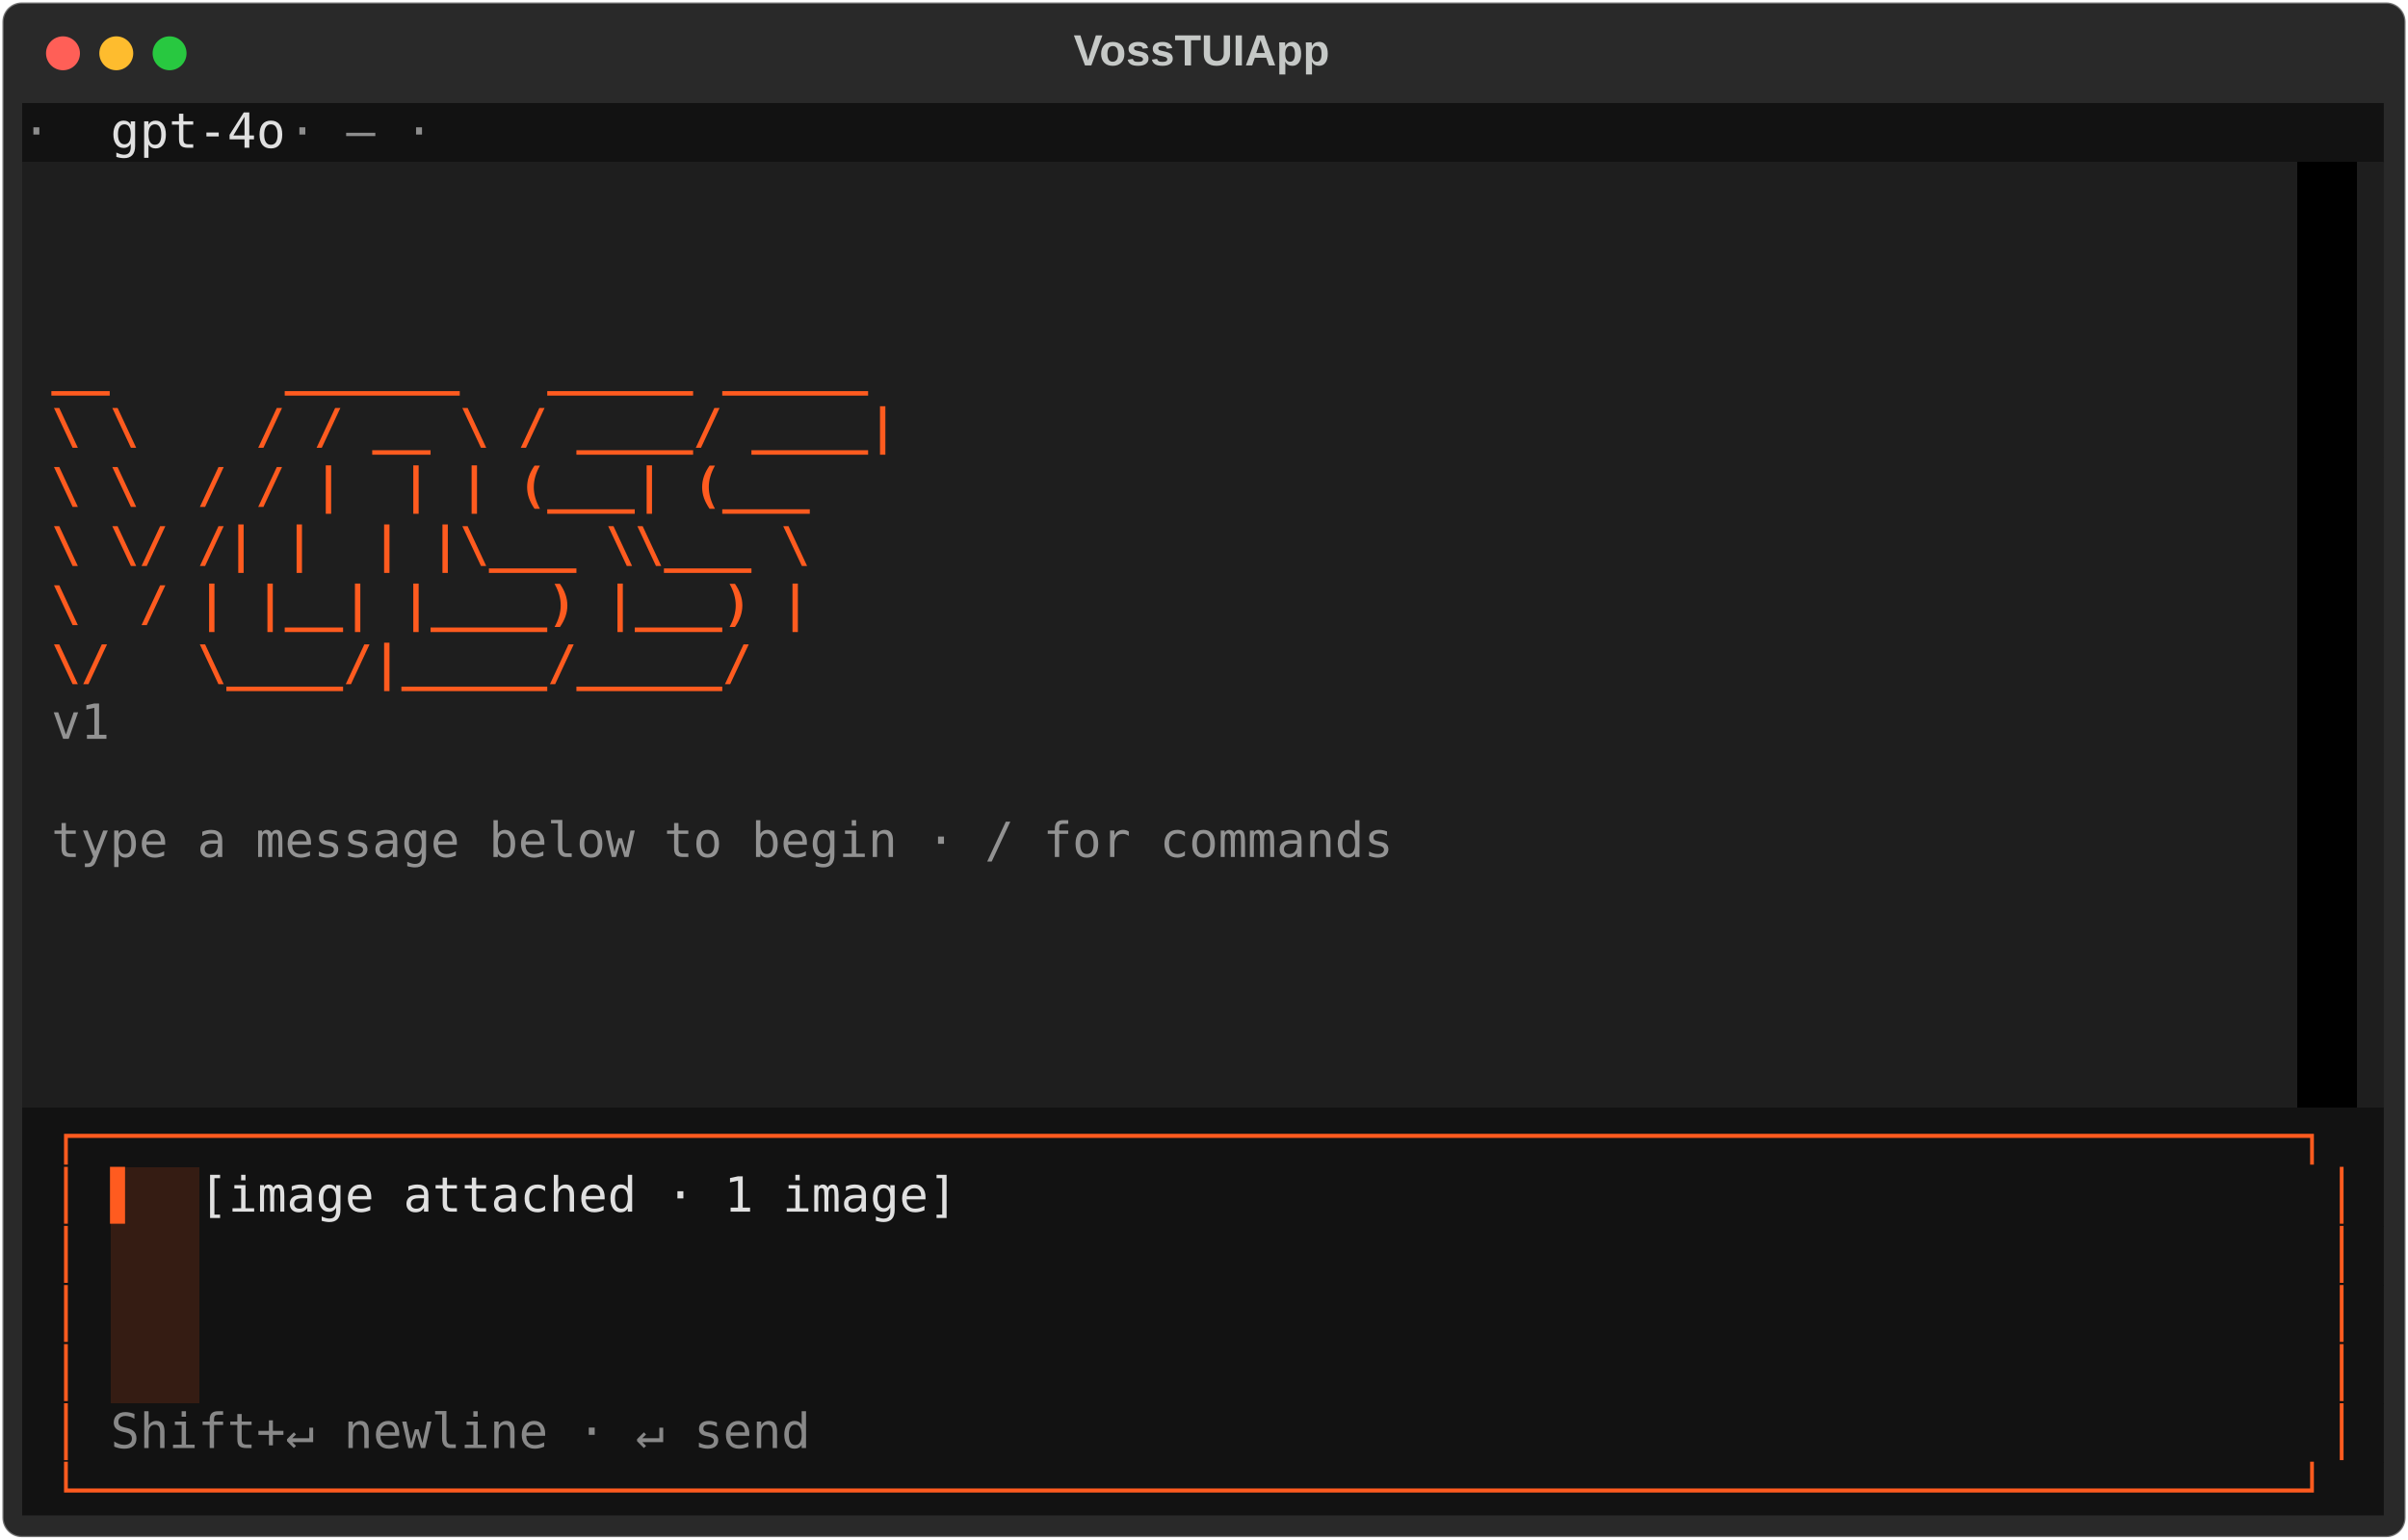
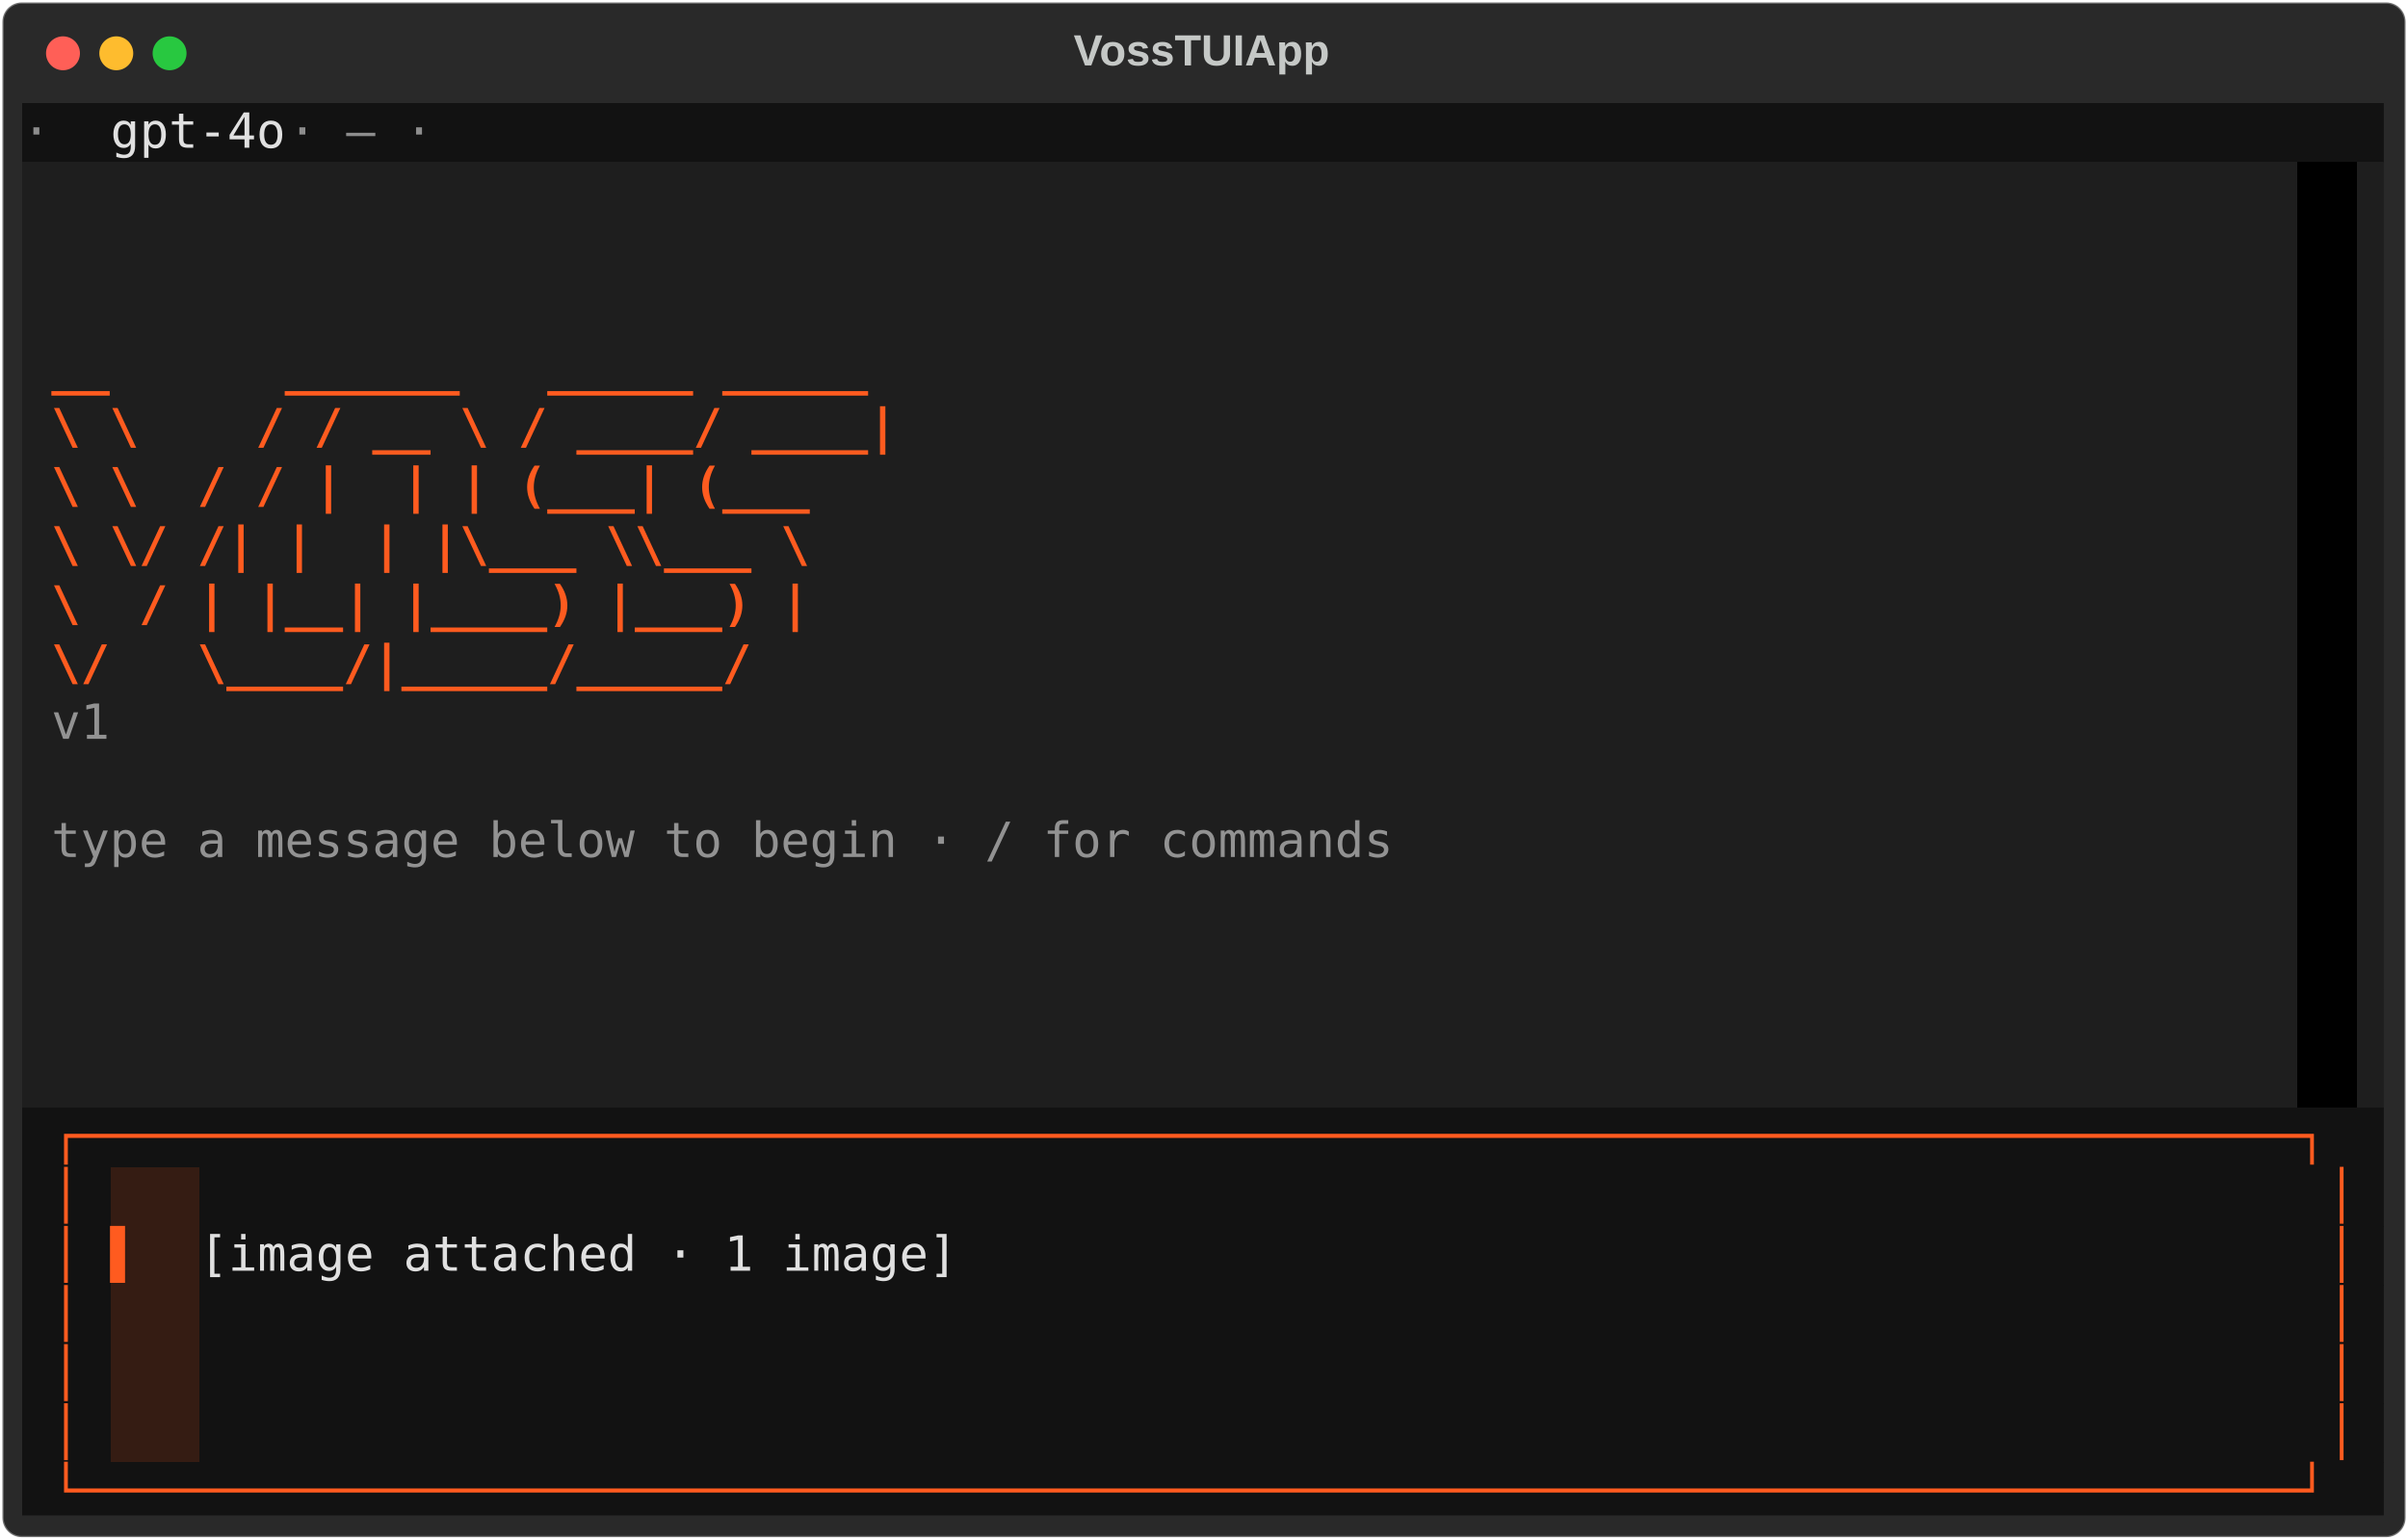
<svg xmlns="http://www.w3.org/2000/svg" class="rich-terminal" viewBox="0 0 994 635.6">
  <style>

    @font-face {
        font-family: "Fira Code";
        src: local("FiraCode-Regular"),
                url("https://cdnjs.cloudflare.com/ajax/libs/firacode/6.2.0/woff2/FiraCode-Regular.woff2") format("woff2"),
                url("https://cdnjs.cloudflare.com/ajax/libs/firacode/6.2.0/woff/FiraCode-Regular.woff") format("woff");
        font-style: normal;
        font-weight: 400;
    }
    @font-face {
        font-family: "Fira Code";
        src: local("FiraCode-Bold"),
                url("https://cdnjs.cloudflare.com/ajax/libs/firacode/6.2.0/woff2/FiraCode-Bold.woff2") format("woff2"),
                url("https://cdnjs.cloudflare.com/ajax/libs/firacode/6.2.0/woff/FiraCode-Bold.woff") format("woff");
        font-style: bold;
        font-weight: 700;
    }

    .terminal-matrix {
        font-family: Fira Code, monospace;
        font-size: 20px;
        line-height: 24.4px;
        font-variant-east-asian: full-width;
    }

    .terminal-title {
        font-size: 18px;
        font-weight: bold;
        font-family: arial;
    }

    .terminal-r1 { fill: #8d8d8d }
.terminal-r2 { fill: #e0e0e0 }
.terminal-r3 { fill: #c5c8c6 }
.terminal-r4 { fill: #ff5b1f;font-weight: bold }
.terminal-r5 { fill: #929292 }
.terminal-r6 { fill: #ff5b1f }
- .terminal-r7 { fill: #888888 }
    </style>
  <defs>
    <clipPath id="terminal-clip-terminal">
      <rect x="0" y="0" width="975.0" height="584.6" />
    </clipPath>
    <clipPath id="terminal-line-0">
      <rect x="0" y="1.5" width="976" height="24.65" />
    </clipPath>
    <clipPath id="terminal-line-1">
      <rect x="0" y="25.9" width="976" height="24.65" />
    </clipPath>
    <clipPath id="terminal-line-2">
      <rect x="0" y="50.3" width="976" height="24.65" />
    </clipPath>
    <clipPath id="terminal-line-3">
      <rect x="0" y="74.7" width="976" height="24.65" />
    </clipPath>
    <clipPath id="terminal-line-4">
      <rect x="0" y="99.1" width="976" height="24.65" />
    </clipPath>
    <clipPath id="terminal-line-5">
      <rect x="0" y="123.5" width="976" height="24.65" />
    </clipPath>
    <clipPath id="terminal-line-6">
      <rect x="0" y="147.9" width="976" height="24.65" />
    </clipPath>
    <clipPath id="terminal-line-7">
      <rect x="0" y="172.3" width="976" height="24.65" />
    </clipPath>
    <clipPath id="terminal-line-8">
      <rect x="0" y="196.7" width="976" height="24.65" />
    </clipPath>
    <clipPath id="terminal-line-9">
      <rect x="0" y="221.1" width="976" height="24.65" />
    </clipPath>
    <clipPath id="terminal-line-10">
      <rect x="0" y="245.5" width="976" height="24.65" />
    </clipPath>
    <clipPath id="terminal-line-11">
      <rect x="0" y="269.9" width="976" height="24.65" />
    </clipPath>
    <clipPath id="terminal-line-12">
      <rect x="0" y="294.3" width="976" height="24.65" />
    </clipPath>
    <clipPath id="terminal-line-13">
      <rect x="0" y="318.7" width="976" height="24.65" />
    </clipPath>
    <clipPath id="terminal-line-14">
      <rect x="0" y="343.1" width="976" height="24.65" />
    </clipPath>
    <clipPath id="terminal-line-15">
      <rect x="0" y="367.5" width="976" height="24.65" />
    </clipPath>
    <clipPath id="terminal-line-16">
      <rect x="0" y="391.9" width="976" height="24.65" />
    </clipPath>
    <clipPath id="terminal-line-17">
      <rect x="0" y="416.3" width="976" height="24.65" />
    </clipPath>
    <clipPath id="terminal-line-18">
      <rect x="0" y="440.7" width="976" height="24.65" />
    </clipPath>
    <clipPath id="terminal-line-19">
      <rect x="0" y="465.1" width="976" height="24.65" />
    </clipPath>
    <clipPath id="terminal-line-20">
      <rect x="0" y="489.5" width="976" height="24.65" />
    </clipPath>
    <clipPath id="terminal-line-21">
      <rect x="0" y="513.9" width="976" height="24.65" />
    </clipPath>
    <clipPath id="terminal-line-22">
      <rect x="0" y="538.3" width="976" height="24.65" />
    </clipPath>
  </defs>
  <rect fill="#292929" stroke="rgba(255,255,255,0.35)" stroke-width="1" x="1" y="1" width="992" height="633.6" rx="8" />
  <text class="terminal-title" fill="#c5c8c6" text-anchor="middle" x="496" y="27">VossTUIApp</text>
  <g transform="translate(26,22)">
    <circle cx="0" cy="0" r="7" fill="#ff5f57" />
    <circle cx="22" cy="0" r="7" fill="#febc2e" />
    <circle cx="44" cy="0" r="7" fill="#28c840" />
  </g>
  <g transform="translate(9, 41)" clip-path="url(#terminal-clip-terminal)">
    <rect fill="#121212" x="0" y="1.5" width="36.6" height="24.65" shape-rendering="crispEdges" />
    <rect fill="#121212" x="36.6" y="1.5" width="73.2" height="24.65" shape-rendering="crispEdges" />
    <rect fill="#121212" x="109.8" y="1.5" width="85.4" height="24.65" shape-rendering="crispEdges" />
    <rect fill="#121212" x="195.2" y="1.5" width="780.8" height="24.65" shape-rendering="crispEdges" />
    <rect fill="#1e1e1e" x="0" y="25.9" width="12.2" height="24.65" shape-rendering="crispEdges" />
    <rect fill="#1e1e1e" x="12.2" y="25.9" width="927.2" height="24.65" shape-rendering="crispEdges" />
    <rect fill="#000000" x="939.4" y="25.9" width="24.4" height="24.65" shape-rendering="crispEdges" />
    <rect fill="#1e1e1e" x="963.8" y="25.9" width="12.2" height="24.65" shape-rendering="crispEdges" />
    <rect fill="#1e1e1e" x="0" y="50.3" width="12.2" height="24.65" shape-rendering="crispEdges" />
    <rect fill="#1e1e1e" x="12.2" y="50.3" width="927.2" height="24.65" shape-rendering="crispEdges" />
    <rect fill="#000000" x="939.4" y="50.3" width="24.4" height="24.65" shape-rendering="crispEdges" />
    <rect fill="#1e1e1e" x="963.8" y="50.3" width="12.2" height="24.65" shape-rendering="crispEdges" />
    <rect fill="#1e1e1e" x="0" y="74.7" width="12.2" height="24.65" shape-rendering="crispEdges" />
    <rect fill="#1e1e1e" x="12.2" y="74.7" width="927.2" height="24.65" shape-rendering="crispEdges" />
    <rect fill="#000000" x="939.4" y="74.7" width="24.4" height="24.65" shape-rendering="crispEdges" />
    <rect fill="#1e1e1e" x="963.8" y="74.7" width="12.2" height="24.65" shape-rendering="crispEdges" />
    <rect fill="#1e1e1e" x="0" y="99.1" width="12.2" height="24.65" shape-rendering="crispEdges" />
    <rect fill="#1e1e1e" x="12.2" y="99.1" width="658.8" height="24.65" shape-rendering="crispEdges" />
    <rect fill="#1e1e1e" x="671" y="99.1" width="268.4" height="24.65" shape-rendering="crispEdges" />
    <rect fill="#000000" x="939.4" y="99.1" width="24.4" height="24.65" shape-rendering="crispEdges" />
    <rect fill="#1e1e1e" x="963.8" y="99.1" width="12.2" height="24.65" shape-rendering="crispEdges" />
    <rect fill="#1e1e1e" x="0" y="123.5" width="12.2" height="24.65" shape-rendering="crispEdges" />
    <rect fill="#1e1e1e" x="12.2" y="123.5" width="658.8" height="24.65" shape-rendering="crispEdges" />
    <rect fill="#1e1e1e" x="671" y="123.5" width="268.4" height="24.65" shape-rendering="crispEdges" />
    <rect fill="#000000" x="939.4" y="123.5" width="24.4" height="24.65" shape-rendering="crispEdges" />
    <rect fill="#1e1e1e" x="963.8" y="123.5" width="12.2" height="24.65" shape-rendering="crispEdges" />
    <rect fill="#1e1e1e" x="0" y="147.9" width="12.2" height="24.65" shape-rendering="crispEdges" />
    <rect fill="#1e1e1e" x="12.2" y="147.9" width="646.6" height="24.65" shape-rendering="crispEdges" />
    <rect fill="#1e1e1e" x="658.8" y="147.9" width="280.6" height="24.65" shape-rendering="crispEdges" />
    <rect fill="#000000" x="939.4" y="147.9" width="24.4" height="24.65" shape-rendering="crispEdges" />
    <rect fill="#1e1e1e" x="963.8" y="147.9" width="12.2" height="24.65" shape-rendering="crispEdges" />
    <rect fill="#1e1e1e" x="0" y="172.3" width="12.2" height="24.65" shape-rendering="crispEdges" />
    <rect fill="#1e1e1e" x="12.2" y="172.3" width="658.8" height="24.65" shape-rendering="crispEdges" />
    <rect fill="#1e1e1e" x="671" y="172.3" width="268.4" height="24.65" shape-rendering="crispEdges" />
    <rect fill="#000000" x="939.4" y="172.3" width="24.4" height="24.65" shape-rendering="crispEdges" />
    <rect fill="#1e1e1e" x="963.8" y="172.3" width="12.2" height="24.65" shape-rendering="crispEdges" />
    <rect fill="#1e1e1e" x="0" y="196.7" width="12.2" height="24.65" shape-rendering="crispEdges" />
    <rect fill="#1e1e1e" x="12.2" y="196.7" width="658.8" height="24.65" shape-rendering="crispEdges" />
    <rect fill="#1e1e1e" x="671" y="196.7" width="268.4" height="24.65" shape-rendering="crispEdges" />
    <rect fill="#000000" x="939.4" y="196.7" width="24.4" height="24.65" shape-rendering="crispEdges" />
    <rect fill="#1e1e1e" x="963.8" y="196.7" width="12.2" height="24.65" shape-rendering="crispEdges" />
    <rect fill="#1e1e1e" x="0" y="221.1" width="12.2" height="24.65" shape-rendering="crispEdges" />
    <rect fill="#1e1e1e" x="12.2" y="221.1" width="658.8" height="24.65" shape-rendering="crispEdges" />
    <rect fill="#1e1e1e" x="671" y="221.1" width="268.4" height="24.65" shape-rendering="crispEdges" />
    <rect fill="#000000" x="939.4" y="221.1" width="24.4" height="24.65" shape-rendering="crispEdges" />
    <rect fill="#1e1e1e" x="963.8" y="221.1" width="12.2" height="24.65" shape-rendering="crispEdges" />
    <rect fill="#1e1e1e" x="0" y="245.5" width="12.2" height="24.65" shape-rendering="crispEdges" />
    <rect fill="#1e1e1e" x="12.2" y="245.5" width="500.2" height="24.65" shape-rendering="crispEdges" />
    <rect fill="#1e1e1e" x="512.4" y="245.5" width="427" height="24.65" shape-rendering="crispEdges" />
    <rect fill="#000000" x="939.4" y="245.5" width="24.4" height="24.65" shape-rendering="crispEdges" />
    <rect fill="#1e1e1e" x="963.8" y="245.5" width="12.2" height="24.65" shape-rendering="crispEdges" />
    <rect fill="#1e1e1e" x="0" y="269.9" width="12.2" height="24.65" shape-rendering="crispEdges" />
    <rect fill="#1e1e1e" x="12.2" y="269.9" width="927.2" height="24.65" shape-rendering="crispEdges" />
    <rect fill="#000000" x="939.4" y="269.9" width="24.4" height="24.65" shape-rendering="crispEdges" />
    <rect fill="#1e1e1e" x="963.8" y="269.9" width="12.2" height="24.65" shape-rendering="crispEdges" />
    <rect fill="#1e1e1e" x="0" y="294.3" width="12.2" height="24.65" shape-rendering="crispEdges" />
    <rect fill="#1e1e1e" x="12.2" y="294.3" width="768.6" height="24.65" shape-rendering="crispEdges" />
    <rect fill="#1e1e1e" x="780.8" y="294.3" width="158.6" height="24.65" shape-rendering="crispEdges" />
    <rect fill="#000000" x="939.4" y="294.3" width="24.4" height="24.65" shape-rendering="crispEdges" />
    <rect fill="#1e1e1e" x="963.8" y="294.3" width="12.2" height="24.65" shape-rendering="crispEdges" />
    <rect fill="#1e1e1e" x="0" y="318.7" width="12.2" height="24.65" shape-rendering="crispEdges" />
    <rect fill="#1e1e1e" x="12.2" y="318.7" width="927.2" height="24.65" shape-rendering="crispEdges" />
    <rect fill="#000000" x="939.4" y="318.7" width="24.4" height="24.65" shape-rendering="crispEdges" />
    <rect fill="#1e1e1e" x="963.8" y="318.7" width="12.2" height="24.65" shape-rendering="crispEdges" />
    <rect fill="#1e1e1e" x="0" y="343.1" width="12.2" height="24.65" shape-rendering="crispEdges" />
    <rect fill="#1e1e1e" x="12.2" y="343.1" width="927.2" height="24.65" shape-rendering="crispEdges" />
    <rect fill="#000000" x="939.4" y="343.1" width="24.4" height="24.65" shape-rendering="crispEdges" />
    <rect fill="#1e1e1e" x="963.8" y="343.1" width="12.2" height="24.65" shape-rendering="crispEdges" />
    <rect fill="#1e1e1e" x="0" y="367.5" width="12.2" height="24.65" shape-rendering="crispEdges" />
    <rect fill="#1e1e1e" x="12.2" y="367.5" width="927.2" height="24.65" shape-rendering="crispEdges" />
    <rect fill="#000000" x="939.4" y="367.5" width="24.4" height="24.65" shape-rendering="crispEdges" />
    <rect fill="#1e1e1e" x="963.8" y="367.5" width="12.2" height="24.65" shape-rendering="crispEdges" />
    <rect fill="#1e1e1e" x="0" y="391.9" width="12.2" height="24.65" shape-rendering="crispEdges" />
    <rect fill="#1e1e1e" x="12.2" y="391.9" width="927.2" height="24.65" shape-rendering="crispEdges" />
    <rect fill="#000000" x="939.4" y="391.9" width="24.4" height="24.65" shape-rendering="crispEdges" />
    <rect fill="#1e1e1e" x="963.8" y="391.9" width="12.2" height="24.65" shape-rendering="crispEdges" />
    <rect fill="#121212" x="0" y="416.3" width="12.2" height="24.65" shape-rendering="crispEdges" />
    <rect fill="#121212" x="12.2" y="416.3" width="951.6" height="24.65" shape-rendering="crispEdges" />
    <rect fill="#121212" x="963.8" y="416.3" width="12.2" height="24.65" shape-rendering="crispEdges" />
    <rect fill="#121212" x="0" y="440.7" width="12.2" height="24.65" shape-rendering="crispEdges" />
    <rect fill="#121212" x="12.2" y="440.7" width="12.2" height="24.65" shape-rendering="crispEdges" />
    <rect fill="#121212" x="24.4" y="440.7" width="12.2" height="24.65" shape-rendering="crispEdges" />
    <rect fill="#351c13" x="36.6" y="440.7" width="36.6" height="24.65" shape-rendering="crispEdges" />
-     <rect fill="#121212" x="73.2" y="440.7" width="854" height="24.65" shape-rendering="crispEdges" />
-     <rect fill="#121212" x="927.2" y="440.7" width="24.4" height="24.65" shape-rendering="crispEdges" />
+     <rect fill="#121212" x="73.2" y="440.7" width="878.4" height="24.65" shape-rendering="crispEdges" />
    <rect fill="#121212" x="951.6" y="440.7" width="12.2" height="24.65" shape-rendering="crispEdges" />
    <rect fill="#121212" x="963.8" y="440.7" width="12.2" height="24.65" shape-rendering="crispEdges" />
    <rect fill="#121212" x="0" y="465.1" width="12.2" height="24.65" shape-rendering="crispEdges" />
    <rect fill="#121212" x="12.2" y="465.1" width="12.2" height="24.65" shape-rendering="crispEdges" />
    <rect fill="#121212" x="24.4" y="465.1" width="12.2" height="24.65" shape-rendering="crispEdges" />
    <rect fill="#351c13" x="36.6" y="465.1" width="36.6" height="24.65" shape-rendering="crispEdges" />
-     <rect fill="#121212" x="73.2" y="465.1" width="878.4" height="24.65" shape-rendering="crispEdges" />
+     <rect fill="#121212" x="73.2" y="465.1" width="854" height="24.65" shape-rendering="crispEdges" />
+     <rect fill="#121212" x="927.2" y="465.1" width="24.4" height="24.65" shape-rendering="crispEdges" />
    <rect fill="#121212" x="951.6" y="465.1" width="12.2" height="24.65" shape-rendering="crispEdges" />
    <rect fill="#121212" x="963.8" y="465.1" width="12.2" height="24.65" shape-rendering="crispEdges" />
    <rect fill="#121212" x="0" y="489.5" width="12.2" height="24.65" shape-rendering="crispEdges" />
    <rect fill="#121212" x="12.2" y="489.5" width="12.2" height="24.65" shape-rendering="crispEdges" />
    <rect fill="#121212" x="24.4" y="489.5" width="12.2" height="24.65" shape-rendering="crispEdges" />
    <rect fill="#351c13" x="36.6" y="489.5" width="36.6" height="24.65" shape-rendering="crispEdges" />
    <rect fill="#121212" x="73.2" y="489.5" width="878.4" height="24.65" shape-rendering="crispEdges" />
    <rect fill="#121212" x="951.6" y="489.5" width="12.2" height="24.65" shape-rendering="crispEdges" />
    <rect fill="#121212" x="963.8" y="489.5" width="12.2" height="24.65" shape-rendering="crispEdges" />
    <rect fill="#121212" x="0" y="513.9" width="12.2" height="24.65" shape-rendering="crispEdges" />
    <rect fill="#121212" x="12.2" y="513.9" width="12.2" height="24.65" shape-rendering="crispEdges" />
    <rect fill="#121212" x="24.4" y="513.9" width="12.2" height="24.65" shape-rendering="crispEdges" />
    <rect fill="#351c13" x="36.6" y="513.9" width="36.6" height="24.65" shape-rendering="crispEdges" />
    <rect fill="#121212" x="73.2" y="513.9" width="878.4" height="24.65" shape-rendering="crispEdges" />
    <rect fill="#121212" x="951.6" y="513.9" width="12.2" height="24.65" shape-rendering="crispEdges" />
    <rect fill="#121212" x="963.8" y="513.9" width="12.2" height="24.65" shape-rendering="crispEdges" />
    <rect fill="#121212" x="0" y="538.3" width="12.2" height="24.65" shape-rendering="crispEdges" />
    <rect fill="#121212" x="12.2" y="538.3" width="12.2" height="24.65" shape-rendering="crispEdges" />
    <rect fill="#121212" x="24.4" y="538.3" width="12.2" height="24.65" shape-rendering="crispEdges" />
-     <rect fill="#121212" x="36.6" y="538.3" width="902.8" height="24.65" shape-rendering="crispEdges" />
-     <rect fill="#121212" x="939.4" y="538.3" width="12.2" height="24.65" shape-rendering="crispEdges" />
+     <rect fill="#351c13" x="36.6" y="538.3" width="36.6" height="24.65" shape-rendering="crispEdges" />
+     <rect fill="#121212" x="73.2" y="538.3" width="878.4" height="24.65" shape-rendering="crispEdges" />
    <rect fill="#121212" x="951.6" y="538.3" width="12.2" height="24.65" shape-rendering="crispEdges" />
    <rect fill="#121212" x="963.8" y="538.3" width="12.2" height="24.65" shape-rendering="crispEdges" />
    <rect fill="#121212" x="0" y="562.7" width="12.2" height="24.65" shape-rendering="crispEdges" />
    <rect fill="#121212" x="12.2" y="562.7" width="951.6" height="24.65" shape-rendering="crispEdges" />
    <rect fill="#121212" x="963.8" y="562.7" width="12.2" height="24.65" shape-rendering="crispEdges" />
    <g class="terminal-matrix">
      <text class="terminal-r1" x="0" y="20" textLength="36.6" clip-path="url(#terminal-line-0)"> · </text>
      <text class="terminal-r2" x="36.6" y="20" textLength="73.2" clip-path="url(#terminal-line-0)">gpt-4o</text>
      <text class="terminal-r1" x="109.8" y="20" textLength="85.4" clip-path="url(#terminal-line-0)"> · — · </text>
      <text class="terminal-r3" x="976" y="20" textLength="12.2" clip-path="url(#terminal-line-0)">
</text>
      <text class="terminal-r3" x="976" y="44.4" textLength="12.2" clip-path="url(#terminal-line-1)">
</text>
      <text class="terminal-r3" x="976" y="68.8" textLength="12.2" clip-path="url(#terminal-line-2)">
</text>
      <text class="terminal-r3" x="976" y="93.2" textLength="12.2" clip-path="url(#terminal-line-3)">
</text>
      <text class="terminal-r4" x="12.2" y="117.6" textLength="658.8" clip-path="url(#terminal-line-4)">                          __      ______   _____ _____</text>
      <text class="terminal-r3" x="976" y="117.6" textLength="12.2" clip-path="url(#terminal-line-4)">
</text>
      <text class="terminal-r4" x="12.2" y="142" textLength="658.8" clip-path="url(#terminal-line-5)">                         \ \    / / __ \ / ____/ ____|</text>
      <text class="terminal-r3" x="976" y="142" textLength="12.2" clip-path="url(#terminal-line-5)">
</text>
      <text class="terminal-r4" x="12.2" y="166.4" textLength="646.6" clip-path="url(#terminal-line-6)">                           \ \  / / |  | | (___| (___</text>
      <text class="terminal-r3" x="976" y="166.4" textLength="12.2" clip-path="url(#terminal-line-6)">
</text>
      <text class="terminal-r4" x="12.2" y="190.8" textLength="658.8" clip-path="url(#terminal-line-7)">                            \ \/ /| |  | |\___ \\___ \</text>
      <text class="terminal-r3" x="976" y="190.8" textLength="12.2" clip-path="url(#terminal-line-7)">
</text>
      <text class="terminal-r4" x="12.2" y="215.2" textLength="658.8" clip-path="url(#terminal-line-8)">                            \  / | |__| |____) |___) |</text>
      <text class="terminal-r3" x="976" y="215.2" textLength="12.2" clip-path="url(#terminal-line-8)">
</text>
      <text class="terminal-r4" x="12.2" y="239.6" textLength="658.8" clip-path="url(#terminal-line-9)">                              \/   \____/|_____/_____/</text>
      <text class="terminal-r3" x="976" y="239.6" textLength="12.2" clip-path="url(#terminal-line-9)">
</text>
      <text class="terminal-r5" x="12.2" y="264" textLength="500.2" clip-path="url(#terminal-line-10)">                                       v1</text>
      <text class="terminal-r3" x="976" y="264" textLength="12.2" clip-path="url(#terminal-line-10)">
</text>
      <text class="terminal-r3" x="976" y="288.4" textLength="12.2" clip-path="url(#terminal-line-11)">
</text>
      <text class="terminal-r5" x="12.2" y="312.8" textLength="768.6" clip-path="url(#terminal-line-12)">                 type a message below to begin · / for commands</text>
      <text class="terminal-r3" x="976" y="312.8" textLength="12.2" clip-path="url(#terminal-line-12)">
</text>
      <text class="terminal-r3" x="976" y="337.2" textLength="12.2" clip-path="url(#terminal-line-13)">
</text>
      <text class="terminal-r3" x="976" y="361.6" textLength="12.2" clip-path="url(#terminal-line-14)">
</text>
      <text class="terminal-r3" x="976" y="386" textLength="12.2" clip-path="url(#terminal-line-15)">
</text>
      <text class="terminal-r3" x="976" y="410.4" textLength="12.2" clip-path="url(#terminal-line-16)">
</text>
      <text class="terminal-r6" x="12.2" y="434.8" textLength="951.6" clip-path="url(#terminal-line-17)">┌────────────────────────────────────────────────────────────────────────────┐</text>
      <text class="terminal-r3" x="976" y="434.8" textLength="12.2" clip-path="url(#terminal-line-17)">
</text>
      <text class="terminal-r6" x="12.2" y="459.2" textLength="12.2" clip-path="url(#terminal-line-18)">│</text>
-       <text class="terminal-r4" x="36.6" y="459.2" textLength="36.6" clip-path="url(#terminal-line-18)">▌  </text>
-       <text class="terminal-r2" x="73.2" y="459.2" textLength="854" clip-path="url(#terminal-line-18)">[image attached · 1 image]                                            </text>
      <text class="terminal-r6" x="951.6" y="459.2" textLength="12.2" clip-path="url(#terminal-line-18)">│</text>
      <text class="terminal-r3" x="976" y="459.2" textLength="12.2" clip-path="url(#terminal-line-18)">
</text>
      <text class="terminal-r6" x="12.2" y="483.6" textLength="12.2" clip-path="url(#terminal-line-19)">│</text>
+       <text class="terminal-r4" x="36.6" y="483.6" textLength="36.6" clip-path="url(#terminal-line-19)">▌  </text>
+       <text class="terminal-r2" x="73.2" y="483.6" textLength="854" clip-path="url(#terminal-line-19)">[image attached · 1 image]                                            </text>
      <text class="terminal-r6" x="951.6" y="483.6" textLength="12.2" clip-path="url(#terminal-line-19)">│</text>
      <text class="terminal-r3" x="976" y="483.6" textLength="12.2" clip-path="url(#terminal-line-19)">
</text>
      <text class="terminal-r6" x="12.2" y="508" textLength="12.2" clip-path="url(#terminal-line-20)">│</text>
      <text class="terminal-r6" x="951.6" y="508" textLength="12.2" clip-path="url(#terminal-line-20)">│</text>
      <text class="terminal-r3" x="976" y="508" textLength="12.2" clip-path="url(#terminal-line-20)">
</text>
      <text class="terminal-r6" x="12.2" y="532.4" textLength="12.2" clip-path="url(#terminal-line-21)">│</text>
      <text class="terminal-r6" x="951.6" y="532.4" textLength="12.2" clip-path="url(#terminal-line-21)">│</text>
      <text class="terminal-r3" x="976" y="532.4" textLength="12.2" clip-path="url(#terminal-line-21)">
</text>
      <text class="terminal-r6" x="12.2" y="556.8" textLength="12.2" clip-path="url(#terminal-line-22)">│</text>
-       <text class="terminal-r7" x="36.6" y="556.8" textLength="902.8" clip-path="url(#terminal-line-22)">                                                  Shift+↵ newline · ↵ send</text>
      <text class="terminal-r6" x="951.6" y="556.8" textLength="12.2" clip-path="url(#terminal-line-22)">│</text>
      <text class="terminal-r3" x="976" y="556.8" textLength="12.2" clip-path="url(#terminal-line-22)">
</text>
      <text class="terminal-r6" x="12.2" y="581.2" textLength="951.6" clip-path="url(#terminal-line-23)">└────────────────────────────────────────────────────────────────────────────┘</text>
    </g>
  </g>
</svg>
